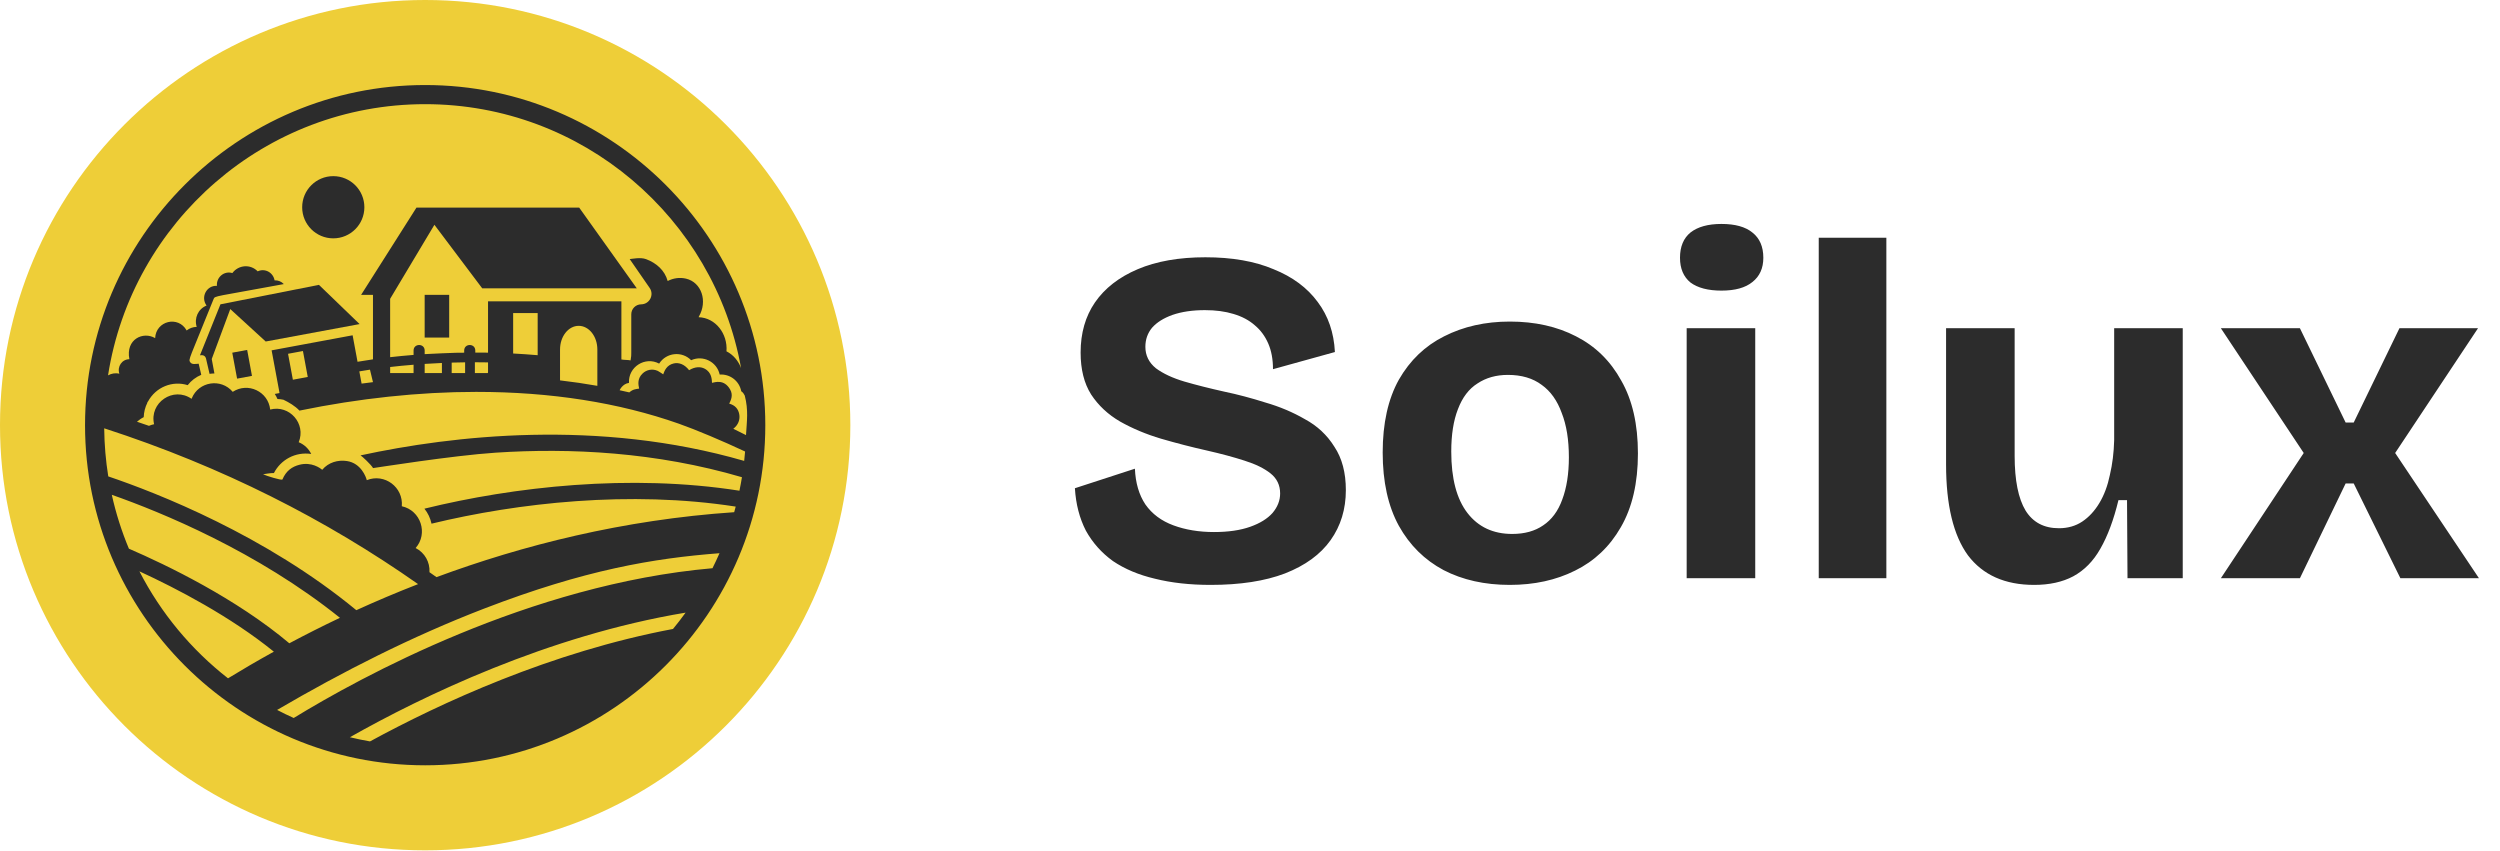
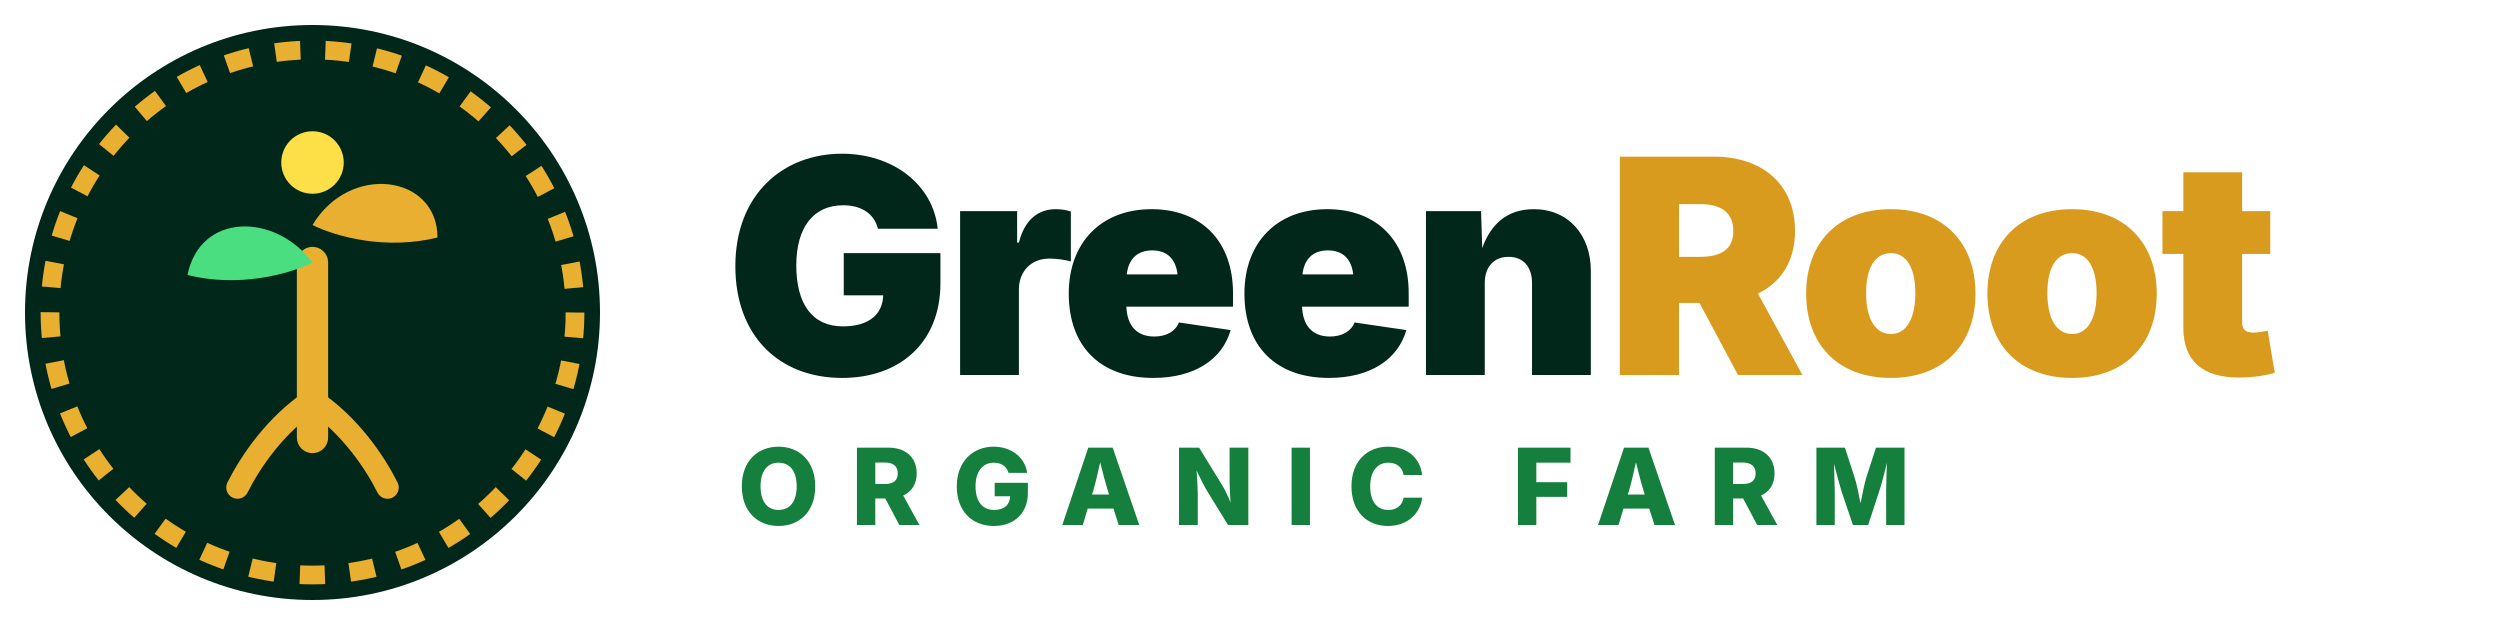
- <svg xmlns="http://www.w3.org/2000/svg" width="147" height="50" viewBox="0 0 147 50" fill="none">
-   <path d="M71.184 34.392C69.971 34.392 68.879 34.271 67.908 34.028C66.956 33.804 66.135 33.459 65.444 32.992C64.772 32.507 64.24 31.909 63.848 31.2C63.475 30.472 63.26 29.641 63.204 28.708L66.732 27.56C66.769 28.4 66.975 29.1 67.348 29.66C67.74 30.22 68.291 30.631 69 30.892C69.709 31.153 70.503 31.284 71.38 31.284C72.22 31.284 72.929 31.181 73.508 30.976C74.087 30.771 74.525 30.5 74.824 30.164C75.123 29.809 75.272 29.427 75.272 29.016C75.272 28.531 75.085 28.139 74.712 27.84C74.339 27.541 73.825 27.289 73.172 27.084C72.537 26.879 71.809 26.683 70.988 26.496C70.073 26.291 69.168 26.057 68.272 25.796C67.395 25.535 66.592 25.199 65.864 24.788C65.155 24.377 64.585 23.845 64.156 23.192C63.745 22.539 63.54 21.717 63.54 20.728C63.54 19.589 63.82 18.609 64.38 17.788C64.959 16.948 65.799 16.295 66.9 15.828C68.001 15.361 69.327 15.128 70.876 15.128C72.444 15.128 73.779 15.361 74.88 15.828C76 16.276 76.868 16.92 77.484 17.76C78.1 18.581 78.436 19.561 78.492 20.7L74.852 21.708C74.852 21.129 74.759 20.625 74.572 20.196C74.385 19.767 74.124 19.412 73.788 19.132C73.452 18.833 73.032 18.609 72.528 18.46C72.043 18.311 71.483 18.236 70.848 18.236C70.12 18.236 69.485 18.329 68.944 18.516C68.421 18.703 68.02 18.955 67.74 19.272C67.479 19.589 67.348 19.963 67.348 20.392C67.348 20.896 67.553 21.316 67.964 21.652C68.393 21.969 68.953 22.231 69.644 22.436C70.353 22.641 71.128 22.837 71.968 23.024C72.771 23.192 73.583 23.407 74.404 23.668C75.244 23.911 76.019 24.237 76.728 24.648C77.456 25.04 78.035 25.581 78.464 26.272C78.912 26.944 79.136 27.793 79.136 28.82C79.136 29.94 78.837 30.92 78.24 31.76C77.643 32.6 76.747 33.253 75.552 33.72C74.376 34.168 72.92 34.392 71.184 34.392ZM88.778 34.392C87.303 34.392 86.006 34.103 84.886 33.524C83.766 32.927 82.888 32.059 82.254 30.92C81.619 29.763 81.302 28.325 81.302 26.608C81.302 24.891 81.619 23.463 82.254 22.324C82.907 21.185 83.794 20.336 84.914 19.776C86.052 19.197 87.34 18.908 88.778 18.908C90.252 18.908 91.55 19.197 92.67 19.776C93.808 20.355 94.695 21.223 95.33 22.38C95.983 23.519 96.31 24.947 96.31 26.664C96.31 28.4 95.974 29.847 95.302 31.004C94.648 32.143 93.752 32.992 92.614 33.552C91.494 34.112 90.215 34.392 88.778 34.392ZM88.918 31.396C89.646 31.396 90.252 31.228 90.738 30.892C91.242 30.556 91.615 30.052 91.858 29.38C92.119 28.689 92.25 27.859 92.25 26.888C92.25 25.861 92.11 24.993 91.83 24.284C91.568 23.556 91.176 23.005 90.654 22.632C90.131 22.24 89.468 22.044 88.666 22.044C87.975 22.044 87.378 22.212 86.874 22.548C86.37 22.865 85.987 23.369 85.726 24.06C85.464 24.732 85.334 25.563 85.334 26.552C85.334 28.139 85.651 29.343 86.286 30.164C86.92 30.985 87.798 31.396 88.918 31.396ZM99.176 34V19.3H103.208V34H99.176ZM101.22 17.088C100.436 17.088 99.829 16.929 99.4 16.612C98.99 16.276 98.784 15.791 98.784 15.156C98.784 14.503 98.99 14.008 99.4 13.672C99.829 13.336 100.436 13.168 101.22 13.168C102.023 13.168 102.629 13.336 103.04 13.672C103.469 14.008 103.684 14.503 103.684 15.156C103.684 15.772 103.469 16.248 103.04 16.584C102.629 16.92 102.023 17.088 101.22 17.088ZM106.942 34V13.98H110.918V34H106.942ZM119.609 34.392C117.892 34.392 116.595 33.813 115.717 32.656C114.859 31.48 114.429 29.697 114.429 27.308V19.3H118.461V26.804C118.461 28.241 118.676 29.315 119.105 30.024C119.535 30.715 120.188 31.06 121.065 31.06C121.588 31.06 122.045 30.929 122.437 30.668C122.829 30.407 123.165 30.043 123.445 29.576C123.725 29.109 123.931 28.559 124.061 27.924C124.211 27.289 124.295 26.608 124.313 25.88V19.3H128.345V28.008V34H125.097L125.069 29.408H124.565C124.285 30.565 123.931 31.517 123.501 32.264C123.091 32.992 122.559 33.533 121.905 33.888C121.271 34.224 120.505 34.392 119.609 34.392ZM130.587 34L135.459 26.636L130.587 19.3H135.235L137.923 24.844H138.399L141.087 19.3H145.707L140.835 26.636L145.763 34H141.143L138.399 28.428H137.923L135.235 34H130.587Z" fill="#2C2C2C" />
-   <circle cx="25" cy="25" r="25" fill="#EECE38" />
-   <path d="M25 5C13.972 5 5 13.972 5 25C5 36.028 13.972 45 25 45C36.028 45 45 36.028 45 25C45 13.972 36.028 5 25 5ZM6.127 25.184C13.094 27.444 19.189 30.56 24.583 34.346C23.312 34.841 22.1 35.356 20.952 35.879C15.607 31.471 9.235 28.983 6.366 28.012C6.218 27.089 6.137 26.145 6.127 25.184ZM6.574 29.094C9.497 30.122 15.131 32.429 19.988 36.327C18.936 36.826 17.944 37.329 17.012 37.825C13.879 35.189 9.827 33.234 7.579 32.262C7.155 31.248 6.817 30.189 6.574 29.094ZM13.407 39.885C11.246 38.198 9.46 36.052 8.197 33.594C10.39 34.605 13.551 36.249 16.102 38.318C15.126 38.857 14.227 39.383 13.407 39.885ZM39.573 36.983C32.4 38.333 25.91 41.334 21.756 43.595C21.357 43.526 20.963 43.443 20.573 43.349C24.801 40.96 32.169 37.378 40.313 36.023C40.076 36.351 39.83 36.671 39.573 36.983ZM41.894 33.411C31.138 34.355 21.165 39.834 17.27 42.218C16.939 42.07 16.614 41.911 16.294 41.744C20.133 39.498 24.231 37.416 28.466 35.786C34.404 33.502 38.419 32.829 42.307 32.529C42.176 32.827 42.039 33.121 41.894 33.411ZM43.758 27.101C35.17 24.617 26.608 25.609 21.2 26.776C21.289 26.829 21.812 27.308 21.936 27.523C22.058 27.512 26.596 26.785 29.143 26.617C33.527 26.328 38.577 26.577 43.626 28.06C43.582 28.327 43.534 28.592 43.479 28.854C37.046 27.843 30.189 28.623 24.955 29.91C25.162 30.166 25.304 30.467 25.373 30.792C30.458 29.561 37.06 28.825 43.259 29.788C43.23 29.898 43.2 30.008 43.17 30.117C36.632 30.56 30.713 32.068 25.666 33.936C25.528 33.838 25.39 33.742 25.253 33.646C25.286 33.056 24.979 32.5 24.439 32.224C25.186 31.379 24.747 30.011 23.626 29.767C23.727 28.65 22.613 27.813 21.567 28.234C21.524 28.053 21.234 27.236 20.4 27.109C19.872 27.028 19.309 27.188 18.948 27.623C18.839 27.533 18.32 27.139 17.599 27.33C17.186 27.439 16.826 27.669 16.605 28.196C16.53 28.252 15.663 27.982 15.467 27.887C15.467 27.887 15.914 27.808 16.107 27.814C16.505 27.038 17.365 26.552 18.3 26.693C18.152 26.392 17.899 26.14 17.564 26.003C18.011 24.914 17.02 23.786 15.887 24.081C15.772 23.02 14.579 22.455 13.685 23.04C12.995 22.224 11.683 22.43 11.277 23.419C11.273 23.43 11.27 23.441 11.265 23.452C10.194 22.703 8.765 23.677 9.061 24.944C8.957 24.963 8.857 24.998 8.76 25.039C8.523 24.956 8.287 24.876 8.054 24.798C8.176 24.694 8.306 24.6 8.45 24.529C8.46 24.234 8.533 23.944 8.668 23.674C8.66 23.648 8.666 23.627 8.698 23.616C9.165 22.748 10.153 22.369 11.036 22.647C11.247 22.377 11.522 22.169 11.834 22.039L11.682 21.386C11.488 21.398 11.295 21.449 11.189 21.303C11.06 21.125 11.115 21.18 12.558 17.587C12.64 17.383 12.597 17.464 16.689 16.704C16.539 16.545 16.342 16.475 16.145 16.485C16.064 16.022 15.579 15.755 15.152 15.955C14.722 15.512 14.023 15.574 13.662 16.056C13.181 15.909 12.713 16.303 12.755 16.808C12.155 16.77 11.78 17.466 12.146 17.966C11.648 18.167 11.407 18.709 11.566 19.22C11.353 19.224 11.146 19.297 10.975 19.432C10.483 18.541 9.167 18.864 9.122 19.882C8.428 19.468 7.375 19.939 7.608 21.122C7.176 21.122 6.876 21.555 7.019 21.975C6.787 21.917 6.558 21.959 6.353 22.07C7.764 13.049 15.588 6.125 25 6.125C34.263 6.125 41.988 12.832 43.576 21.644C43.416 21.216 43.114 20.858 42.717 20.658C42.796 19.625 42.076 18.685 41.082 18.652C41.085 18.641 41.085 18.63 41.09 18.621C41.623 17.713 41.251 16.599 40.337 16.384C39.959 16.296 39.583 16.356 39.259 16.524C39.088 15.895 38.592 15.462 37.989 15.238C37.654 15.113 37.161 15.227 37.026 15.233L38.2 16.931C38.48 17.336 38.193 17.891 37.699 17.895C37.378 17.898 37.119 18.16 37.119 18.481V20.735C37.119 20.991 37.119 20.852 37.079 21.192C36.932 21.157 36.684 21.169 36.538 21.136V17.719H28.696V20.735C28.565 20.733 28.276 20.732 27.947 20.734V20.611C27.947 20.178 27.294 20.179 27.294 20.611V20.738C27.114 20.739 26.944 20.741 26.803 20.743C26.669 20.745 25.311 20.8 24.971 20.823V20.611C24.971 20.178 24.318 20.179 24.318 20.611V20.869C23.81 20.91 23.349 20.956 22.94 21.002V17.57L25.543 13.218L28.355 16.954H37.443L34.057 12.208H24.488L21.234 17.337H21.931V21.13C21.928 21.13 21.924 21.131 21.921 21.131C21.555 21.183 21.256 21.231 21.023 21.272L20.734 19.715L15.971 20.6L16.43 23.07L16.433 23.113L16.157 23.164C16.217 23.258 16.271 23.357 16.314 23.461C16.433 23.465 16.55 23.48 16.665 23.504C16.984 23.655 17.348 23.868 17.608 24.144C21.103 23.425 24.639 23.043 27.998 23.043C32.393 23.043 36.383 23.671 39.916 24.913C40.91 25.262 42.517 25.941 43.811 26.549C43.796 26.734 43.778 26.917 43.758 27.101ZM35.124 22.687C34.406 22.56 33.675 22.453 32.93 22.366V20.548C32.93 19.781 33.422 19.159 34.027 19.159C34.633 19.159 35.124 19.781 35.124 20.548V22.687ZM31.615 18.408V20.886C31.125 20.844 30.644 20.811 30.173 20.786V18.408H31.615ZM27.348 21.305V21.936H26.559V21.321C26.816 21.314 27.079 21.308 27.348 21.305ZM27.923 21.301C28.175 21.301 28.434 21.304 28.696 21.309V21.867L28.687 21.936H27.923V21.301ZM25.984 21.343V21.936H24.971V21.398C25.294 21.377 25.632 21.358 25.984 21.343ZM24.318 21.446V21.936H22.941V21.58C23.347 21.533 23.808 21.486 24.318 21.446ZM21.931 22.47C21.708 22.497 21.485 22.526 21.262 22.556L21.128 21.837C21.299 21.807 21.509 21.773 21.754 21.736L21.931 22.47ZM18.096 22.166L17.221 22.328L16.937 20.803L17.813 20.64L18.096 22.166ZM43.117 25.211C43.407 24.996 43.531 24.665 43.466 24.344C43.407 24.051 43.231 23.828 42.878 23.734C42.964 23.547 43.136 23.249 42.926 22.891C42.575 22.293 42.06 22.469 41.866 22.511C41.853 22.324 41.857 21.901 41.435 21.679C41.2 21.555 40.882 21.549 40.519 21.767C40.235 21.402 39.902 21.306 39.62 21.369C39.19 21.466 39.07 21.814 38.996 22.011C38.915 21.958 38.749 21.843 38.677 21.809C38.354 21.661 38.011 21.746 37.787 21.958C37.44 22.287 37.546 22.662 37.581 22.85C37.394 22.877 37.214 22.885 37.004 23.073C36.816 23.029 36.625 22.988 36.435 22.946C36.435 22.946 36.587 22.575 36.984 22.513C36.933 21.573 37.935 20.939 38.758 21.38C39.179 20.72 40.099 20.63 40.639 21.18C41.336 20.865 42.153 21.269 42.318 22.024C42.919 21.983 43.472 22.393 43.587 23.011C43.587 23.011 43.69 23.05 43.792 23.26C44.017 24.133 43.913 24.765 43.865 25.584C43.618 25.456 43.368 25.332 43.117 25.211Z" fill="#2C2C2C" />
-   <path d="M26.412 17.337H24.97V19.849H26.412V17.337Z" fill="#2C2C2C" />
-   <path d="M14.533 20.576L13.657 20.738L13.941 22.264L14.816 22.102L14.533 20.576Z" fill="#2C2C2C" />
-   <path d="M19.597 14.015C20.607 14.015 21.425 13.196 21.425 12.186C21.425 11.176 20.607 10.357 19.597 10.357C18.586 10.357 17.768 11.176 17.768 12.186C17.768 13.196 18.586 14.015 19.597 14.015Z" fill="#2C2C2C" />
-   <path d="M18.754 16.75L12.962 17.894L11.758 20.891L11.857 20.884C11.976 20.875 12.084 20.957 12.111 21.073L12.322 21.982C12.412 21.969 12.504 21.96 12.597 21.96C12.601 21.96 12.604 21.961 12.608 21.961L12.45 21.11L13.54 18.173L15.625 20.082C15.628 20.081 15.629 20.08 15.631 20.079L21.144 19.056L18.754 16.75Z" fill="#2C2C2C" />
+ <svg xmlns="http://www.w3.org/2000/svg" width="200" height="50" viewBox="0 0 200 50" fill="none">
+   <circle cx="25" cy="25" r="23" fill="#002719" />
+   <circle cx="25" cy="25" r="21" stroke="#E8AF30" stroke-width="1.5" stroke-dasharray="2 2" />
+   <path d="M25 35V21" stroke="#E8AF30" stroke-width="2.5" stroke-linecap="round" />
+   <path d="M25 32C22 34 20 37 19 39" stroke="#E8AF30" stroke-width="1.8" stroke-linecap="round" />
+   <path d="M25 32C28 34 30 37 31 39" stroke="#E8AF30" stroke-width="1.8" stroke-linecap="round" />
+   <path d="M25 21C22 17 16 17 15 22C19 23 23 22 25 21Z" fill="#4ADE80" />
+   <path d="M25 18C28 13 35 14 35 19C31 20 27 19 25 18Z" fill="#E8AF30" />
+   <circle cx="25" cy="13" r="2.5" fill="#FDE047" />
+   <text x="58" y="30" font-family="'Bricolage Grotesque', 'Inter', system-ui, sans-serif" font-size="24" font-weight="900" fill="#002719" letter-spacing="-0.5">Green<tspan fill="#D99B1E">Root</tspan>
+   </text>
+   <text x="59" y="42" font-family="'Inter', system-ui, sans-serif" font-size="8.5" font-weight="800" fill="#15803D" letter-spacing="2.5">ORGANIC FARM</text>
</svg>
